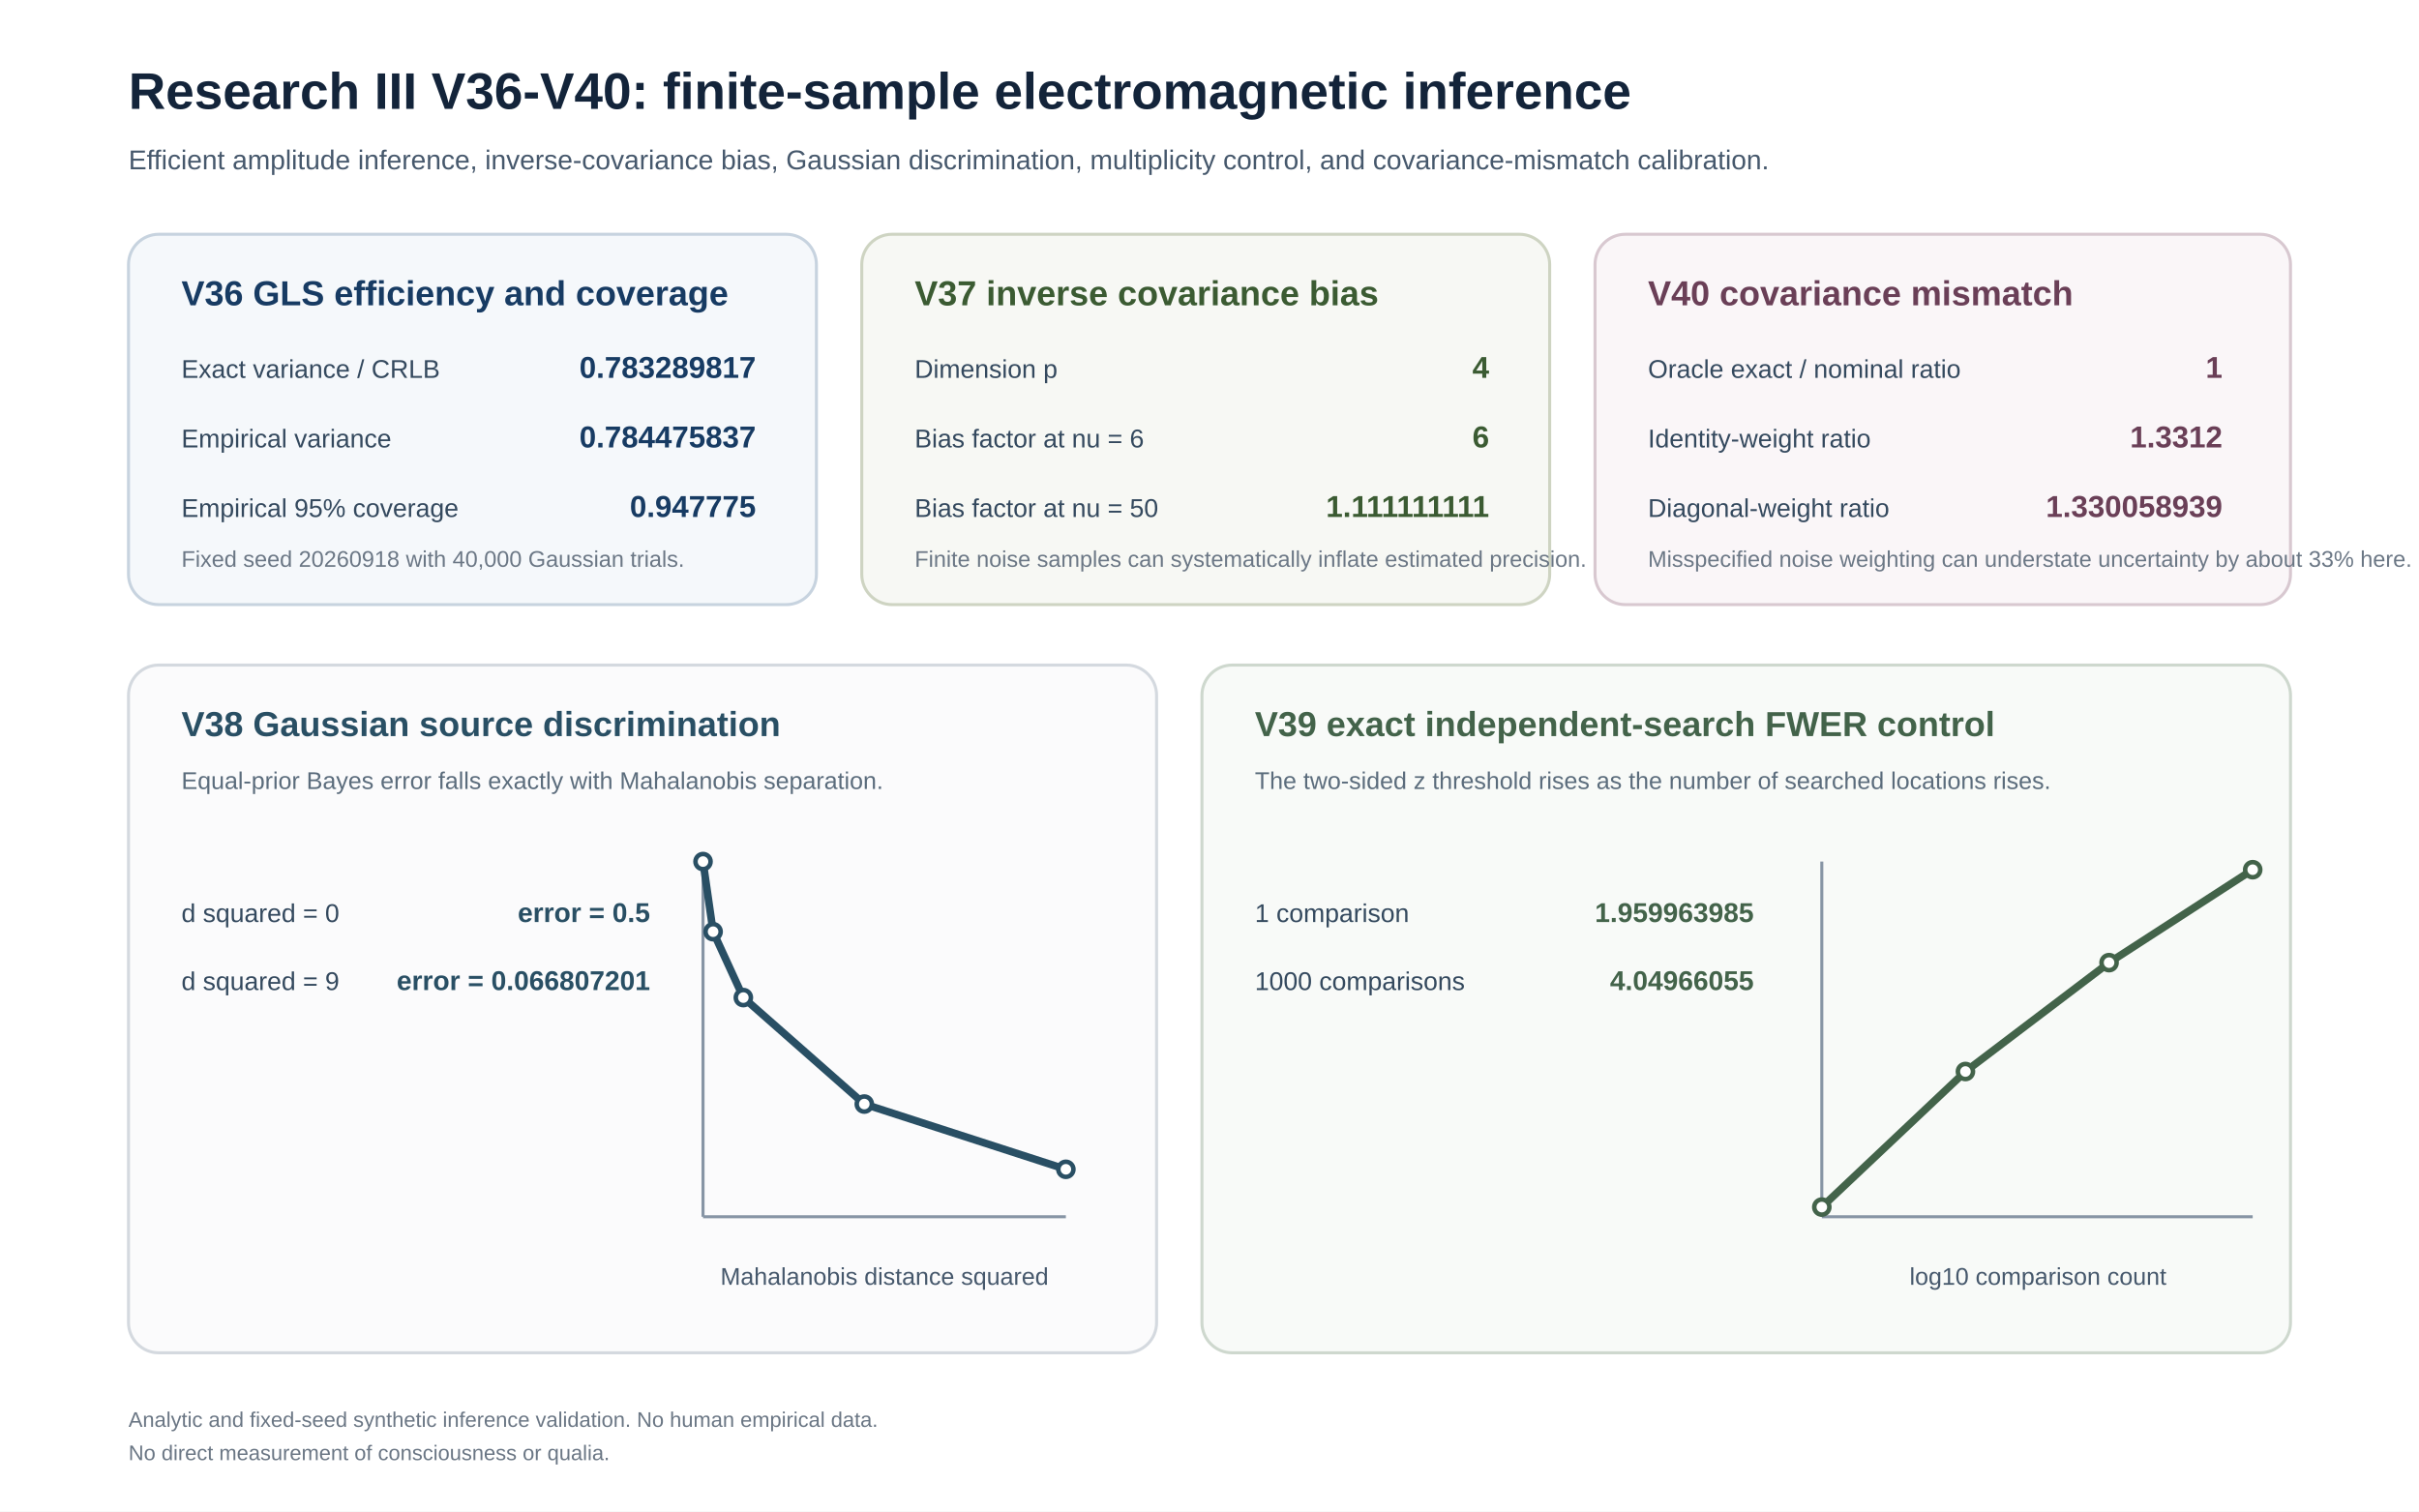
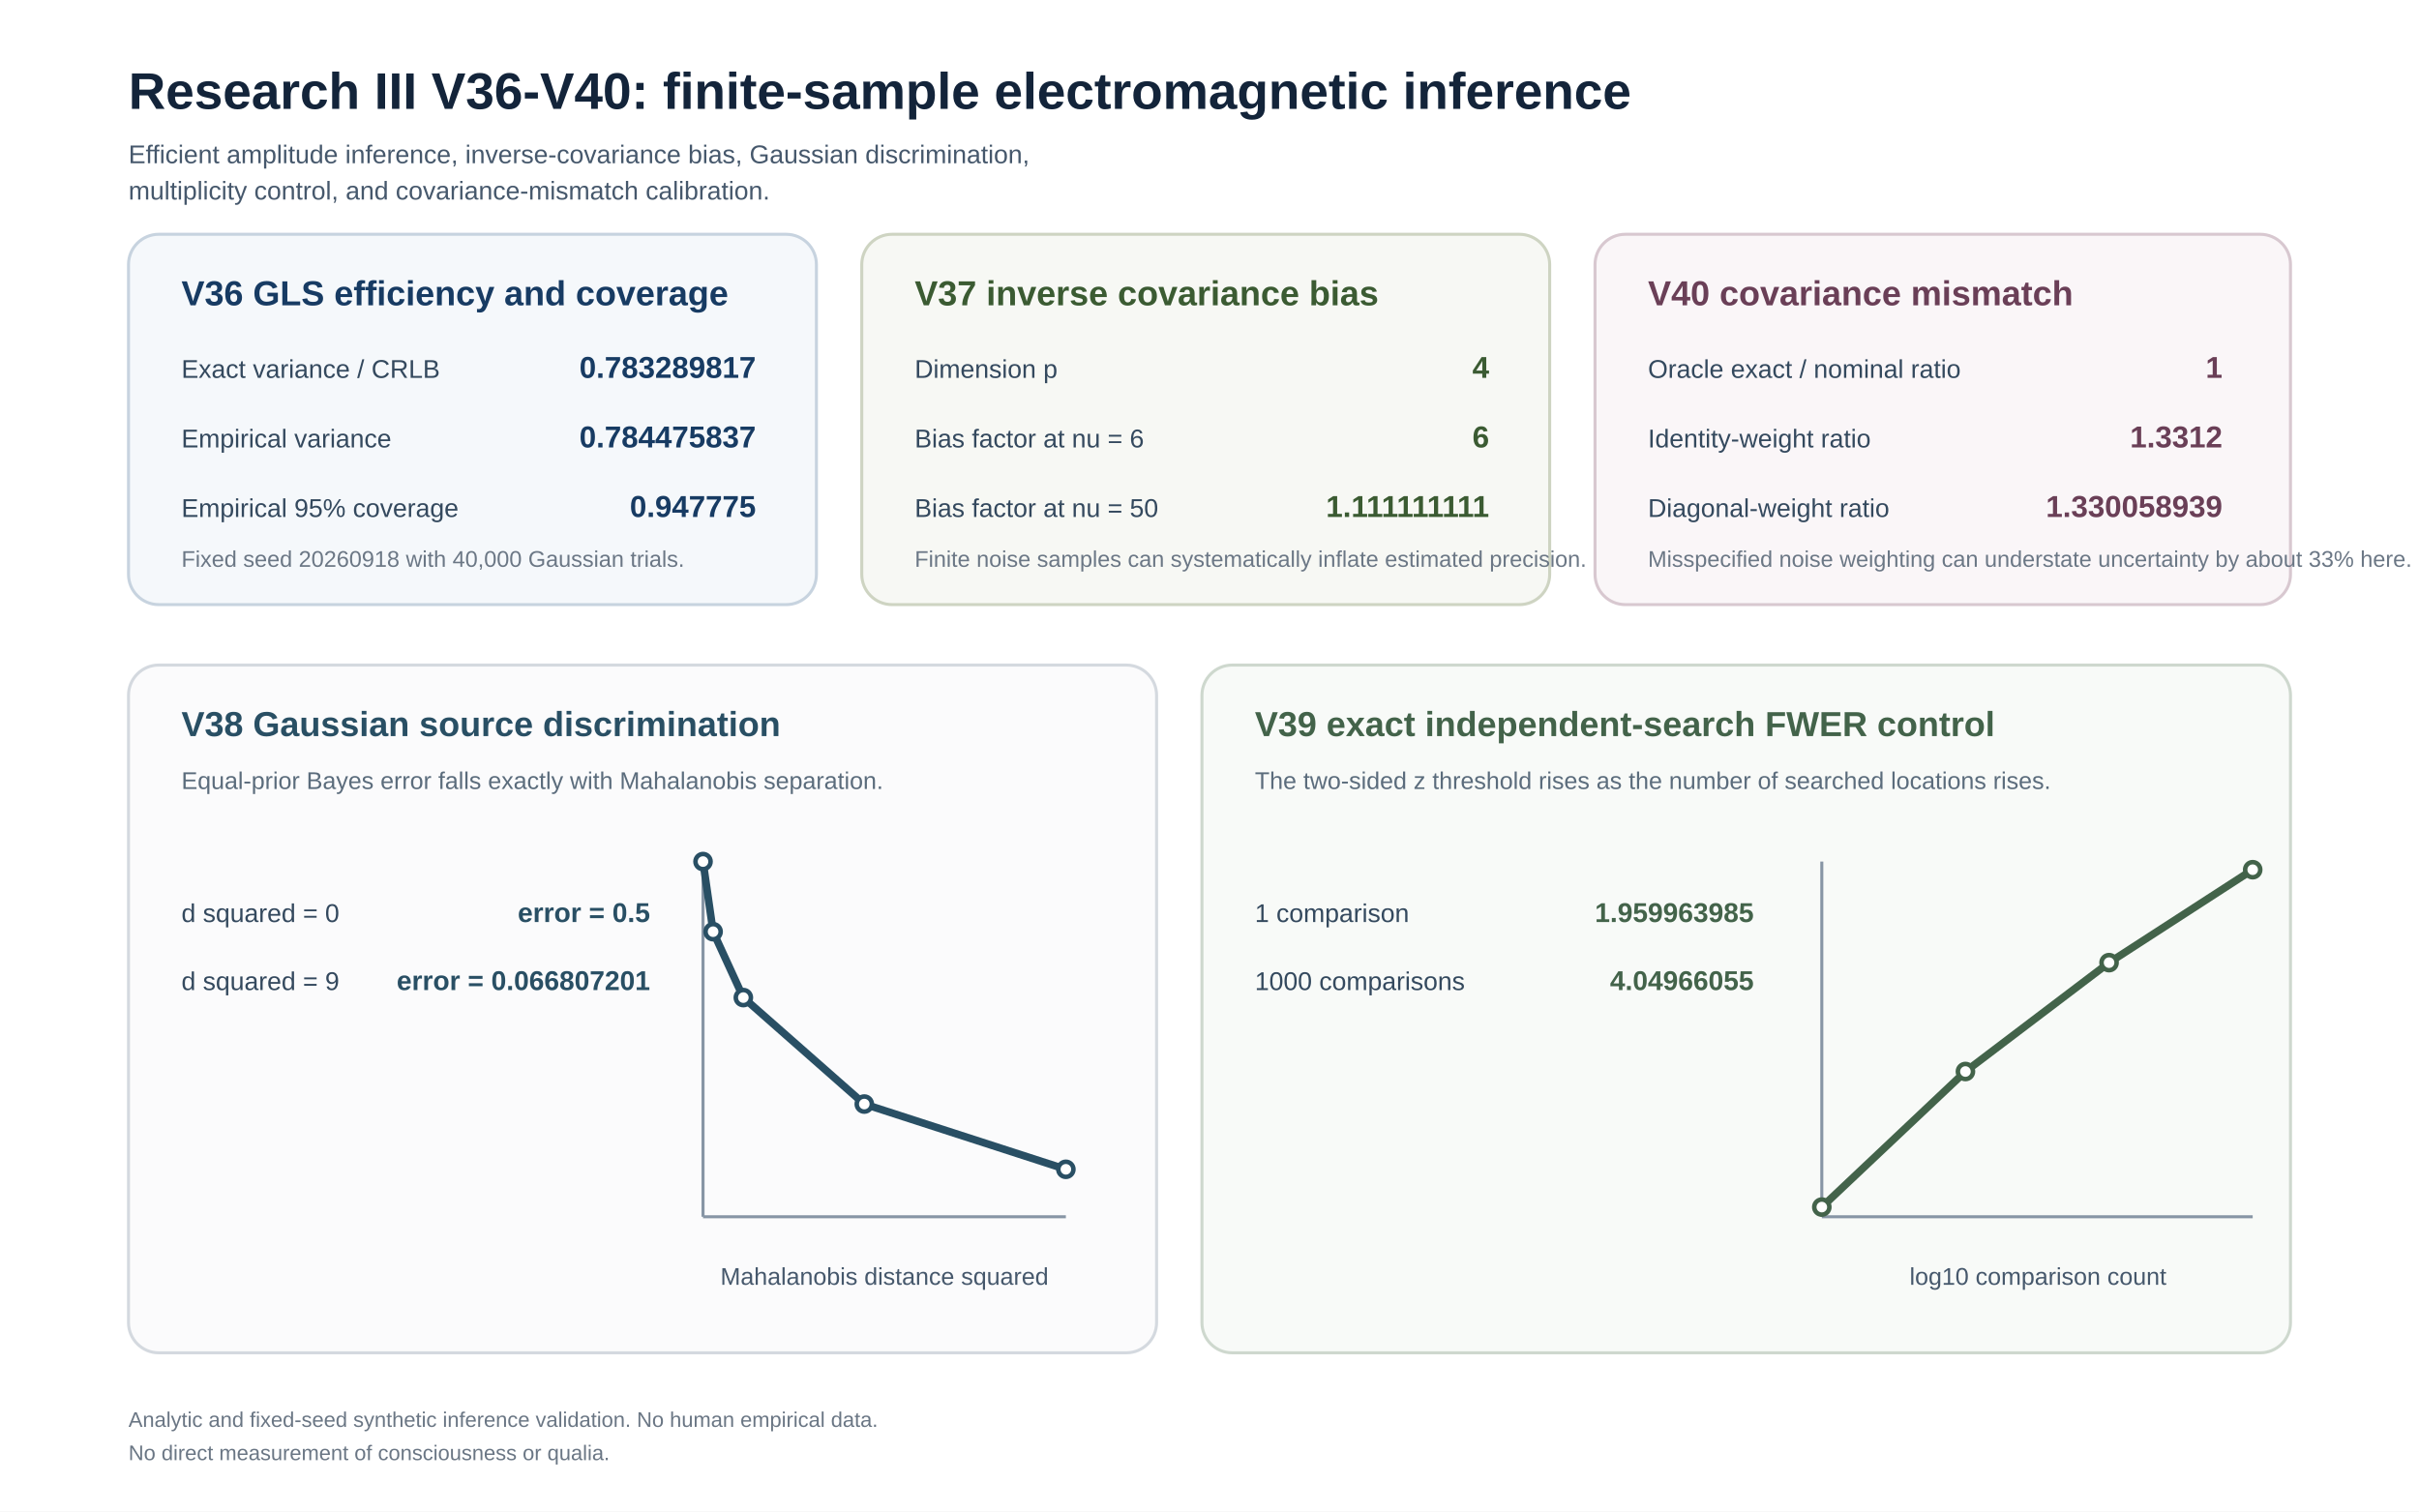
<svg xmlns="http://www.w3.org/2000/svg" width="1600" height="1000" viewBox="0 0 1600 1000">
  <rect width="1600" height="1000" fill="#ffffff" />
  <text x="85" y="72" font-family="Arial, Helvetica, sans-serif" font-size="34" font-weight="700" fill="#13243a">Research III V36-V40: finite-sample electromagnetic inference</text>
-   <text x="85" y="112" font-family="Arial, Helvetica, sans-serif" font-size="18" fill="#46586c">Efficient amplitude inference, inverse-covariance bias, Gaussian discrimination, multiplicity control, and covariance-mismatch calibration.</text>
+   <text x="85" y="108" font-family="Arial, Helvetica, sans-serif" font-size="17" fill="#46586c">Efficient amplitude inference, inverse-covariance bias, Gaussian discrimination,</text>
+   <text x="85" y="132" font-family="Arial, Helvetica, sans-serif" font-size="17" fill="#46586c">multiplicity control, and covariance-mismatch calibration.</text>
  <rect x="85" y="155" width="455" height="245" rx="20" fill="#f5f8fb" stroke="#c7d3df" stroke-width="2" />
  <text x="120" y="202" font-family="Arial, Helvetica, sans-serif" font-size="23" font-weight="700" fill="#173b63">V36 GLS efficiency and coverage</text>
  <text x="120" y="250" font-family="Arial, Helvetica, sans-serif" font-size="17" fill="#34495e">Exact variance / CRLB</text>
  <text x="500" y="250" text-anchor="end" font-family="Arial, Helvetica, sans-serif" font-size="20" font-weight="700" fill="#173b63">0.783289817</text>
  <text x="120" y="296" font-family="Arial, Helvetica, sans-serif" font-size="17" fill="#34495e">Empirical variance</text>
  <text x="500" y="296" text-anchor="end" font-family="Arial, Helvetica, sans-serif" font-size="20" font-weight="700" fill="#173b63">0.784475837</text>
  <text x="120" y="342" font-family="Arial, Helvetica, sans-serif" font-size="17" fill="#34495e">Empirical 95% coverage</text>
  <text x="500" y="342" text-anchor="end" font-family="Arial, Helvetica, sans-serif" font-size="20" font-weight="700" fill="#173b63">0.947775</text>
  <text x="120" y="375" font-family="Arial, Helvetica, sans-serif" font-size="15" fill="#6b7785">Fixed seed 20260918 with 40,000 Gaussian trials.</text>
  <rect x="570" y="155" width="455" height="245" rx="20" fill="#f7f8f4" stroke="#ced4c2" stroke-width="2" />
  <text x="605" y="202" font-family="Arial, Helvetica, sans-serif" font-size="23" font-weight="700" fill="#3b5b32">V37 inverse covariance bias</text>
  <text x="605" y="250" font-family="Arial, Helvetica, sans-serif" font-size="17" fill="#34495e">Dimension p</text>
  <text x="985" y="250" text-anchor="end" font-family="Arial, Helvetica, sans-serif" font-size="20" font-weight="700" fill="#3b5b32">4</text>
  <text x="605" y="296" font-family="Arial, Helvetica, sans-serif" font-size="17" fill="#34495e">Bias factor at nu = 6</text>
  <text x="985" y="296" text-anchor="end" font-family="Arial, Helvetica, sans-serif" font-size="20" font-weight="700" fill="#3b5b32">6</text>
  <text x="605" y="342" font-family="Arial, Helvetica, sans-serif" font-size="17" fill="#34495e">Bias factor at nu = 50</text>
  <text x="985" y="342" text-anchor="end" font-family="Arial, Helvetica, sans-serif" font-size="20" font-weight="700" fill="#3b5b32">1.111111111</text>
  <text x="605" y="375" font-family="Arial, Helvetica, sans-serif" font-size="15" fill="#6b7785">Finite noise samples can systematically inflate estimated precision.</text>
  <rect x="1055" y="155" width="460" height="245" rx="20" fill="#faf6f8" stroke="#d8c8d0" stroke-width="2" />
  <text x="1090" y="202" font-family="Arial, Helvetica, sans-serif" font-size="23" font-weight="700" fill="#6a3f57">V40 covariance mismatch</text>
  <text x="1090" y="250" font-family="Arial, Helvetica, sans-serif" font-size="17" fill="#34495e">Oracle exact / nominal ratio</text>
  <text x="1470" y="250" text-anchor="end" font-family="Arial, Helvetica, sans-serif" font-size="20" font-weight="700" fill="#6a3f57">1</text>
  <text x="1090" y="296" font-family="Arial, Helvetica, sans-serif" font-size="17" fill="#34495e">Identity-weight ratio</text>
  <text x="1470" y="296" text-anchor="end" font-family="Arial, Helvetica, sans-serif" font-size="20" font-weight="700" fill="#6a3f57">1.3312</text>
  <text x="1090" y="342" font-family="Arial, Helvetica, sans-serif" font-size="17" fill="#34495e">Diagonal-weight ratio</text>
  <text x="1470" y="342" text-anchor="end" font-family="Arial, Helvetica, sans-serif" font-size="20" font-weight="700" fill="#6a3f57">1.330058939</text>
  <text x="1090" y="375" font-family="Arial, Helvetica, sans-serif" font-size="15" fill="#6b7785">Misspecified noise weighting can understate uncertainty by about 33% here.</text>
  <rect x="85" y="440" width="680" height="455" rx="20" fill="#fbfbfc" stroke="#d4d9df" stroke-width="2" />
  <text x="120" y="487" font-family="Arial, Helvetica, sans-serif" font-size="23" font-weight="700" fill="#294f64">V38 Gaussian source discrimination</text>
  <text x="120" y="522" font-family="Arial, Helvetica, sans-serif" font-size="16" fill="#5b6c7c">Equal-prior Bayes error falls exactly with Mahalanobis separation.</text>
  <text x="120" y="610" font-family="Arial, Helvetica, sans-serif" font-size="17" fill="#34495e">d squared = 0</text>
  <text x="430" y="610" text-anchor="end" font-family="Arial, Helvetica, sans-serif" font-size="18" font-weight="700" fill="#294f64">error = 0.5</text>
  <text x="120" y="655" font-family="Arial, Helvetica, sans-serif" font-size="17" fill="#34495e">d squared = 9</text>
  <text x="430" y="655" text-anchor="end" font-family="Arial, Helvetica, sans-serif" font-size="18" font-weight="700" fill="#294f64">error = 0.066807201</text>
  <line x1="465" y1="805" x2="705" y2="805" stroke="#8795a5" stroke-width="2" />
  <line x1="465" y1="570" x2="465" y2="805" stroke="#8795a5" stroke-width="2" />
  <polyline points="465.00,570.00 471.67,616.39 491.67,659.99 571.67,730.43 705.00,773.60" fill="none" stroke="#294f64" stroke-width="5" stroke-linecap="round" stroke-linejoin="round" />
  <circle cx="465" cy="570" r="5" fill="#fff" stroke="#294f64" stroke-width="3" />
  <circle cx="471.67" cy="616.39" r="5" fill="#fff" stroke="#294f64" stroke-width="3" />
  <circle cx="491.67" cy="659.99" r="5" fill="#fff" stroke="#294f64" stroke-width="3" />
  <circle cx="571.67" cy="730.43" r="5" fill="#fff" stroke="#294f64" stroke-width="3" />
  <circle cx="705" cy="773.60" r="5" fill="#fff" stroke="#294f64" stroke-width="3" />
  <text x="585" y="850" text-anchor="middle" font-family="Arial, Helvetica, sans-serif" font-size="16" fill="#46586c">Mahalanobis distance squared</text>
  <rect x="795" y="440" width="720" height="455" rx="20" fill="#f8faf8" stroke="#ced8ce" stroke-width="2" />
  <text x="830" y="487" font-family="Arial, Helvetica, sans-serif" font-size="23" font-weight="700" fill="#43634a">V39 exact independent-search FWER control</text>
  <text x="830" y="522" font-family="Arial, Helvetica, sans-serif" font-size="16" fill="#5b6c7c">The two-sided z threshold rises as the number of searched locations rises.</text>
  <text x="830" y="610" font-family="Arial, Helvetica, sans-serif" font-size="17" fill="#34495e">1 comparison</text>
  <text x="1160" y="610" text-anchor="end" font-family="Arial, Helvetica, sans-serif" font-size="18" font-weight="700" fill="#43634a">1.959963985</text>
  <text x="830" y="655" font-family="Arial, Helvetica, sans-serif" font-size="17" fill="#34495e">1000 comparisons</text>
  <text x="1160" y="655" text-anchor="end" font-family="Arial, Helvetica, sans-serif" font-size="18" font-weight="700" fill="#43634a">4.04966055</text>
  <line x1="1205" y1="805" x2="1490" y2="805" stroke="#8795a5" stroke-width="2" />
  <line x1="1205" y1="570" x2="1205" y2="805" stroke="#8795a5" stroke-width="2" />
  <polyline points="1205.00,798.59 1300.00,708.90 1395.00,636.87 1490.00,575.38" fill="none" stroke="#43634a" stroke-width="5" stroke-linecap="round" stroke-linejoin="round" />
  <circle cx="1205" cy="798.59" r="5" fill="#fff" stroke="#43634a" stroke-width="3" />
  <circle cx="1300" cy="708.90" r="5" fill="#fff" stroke="#43634a" stroke-width="3" />
  <circle cx="1395" cy="636.87" r="5" fill="#fff" stroke="#43634a" stroke-width="3" />
  <circle cx="1490" cy="575.38" r="5" fill="#fff" stroke="#43634a" stroke-width="3" />
  <text x="1348" y="850" text-anchor="middle" font-family="Arial, Helvetica, sans-serif" font-size="16" fill="#46586c">log10 comparison count</text>
  <text x="85" y="944" font-family="Arial, Helvetica, sans-serif" font-size="14" fill="#6a7684">Analytic and fixed-seed synthetic inference validation. No human empirical data.</text>
  <text x="85" y="966" font-family="Arial, Helvetica, sans-serif" font-size="14" fill="#6a7684">No direct measurement of consciousness or qualia.</text>
</svg>
